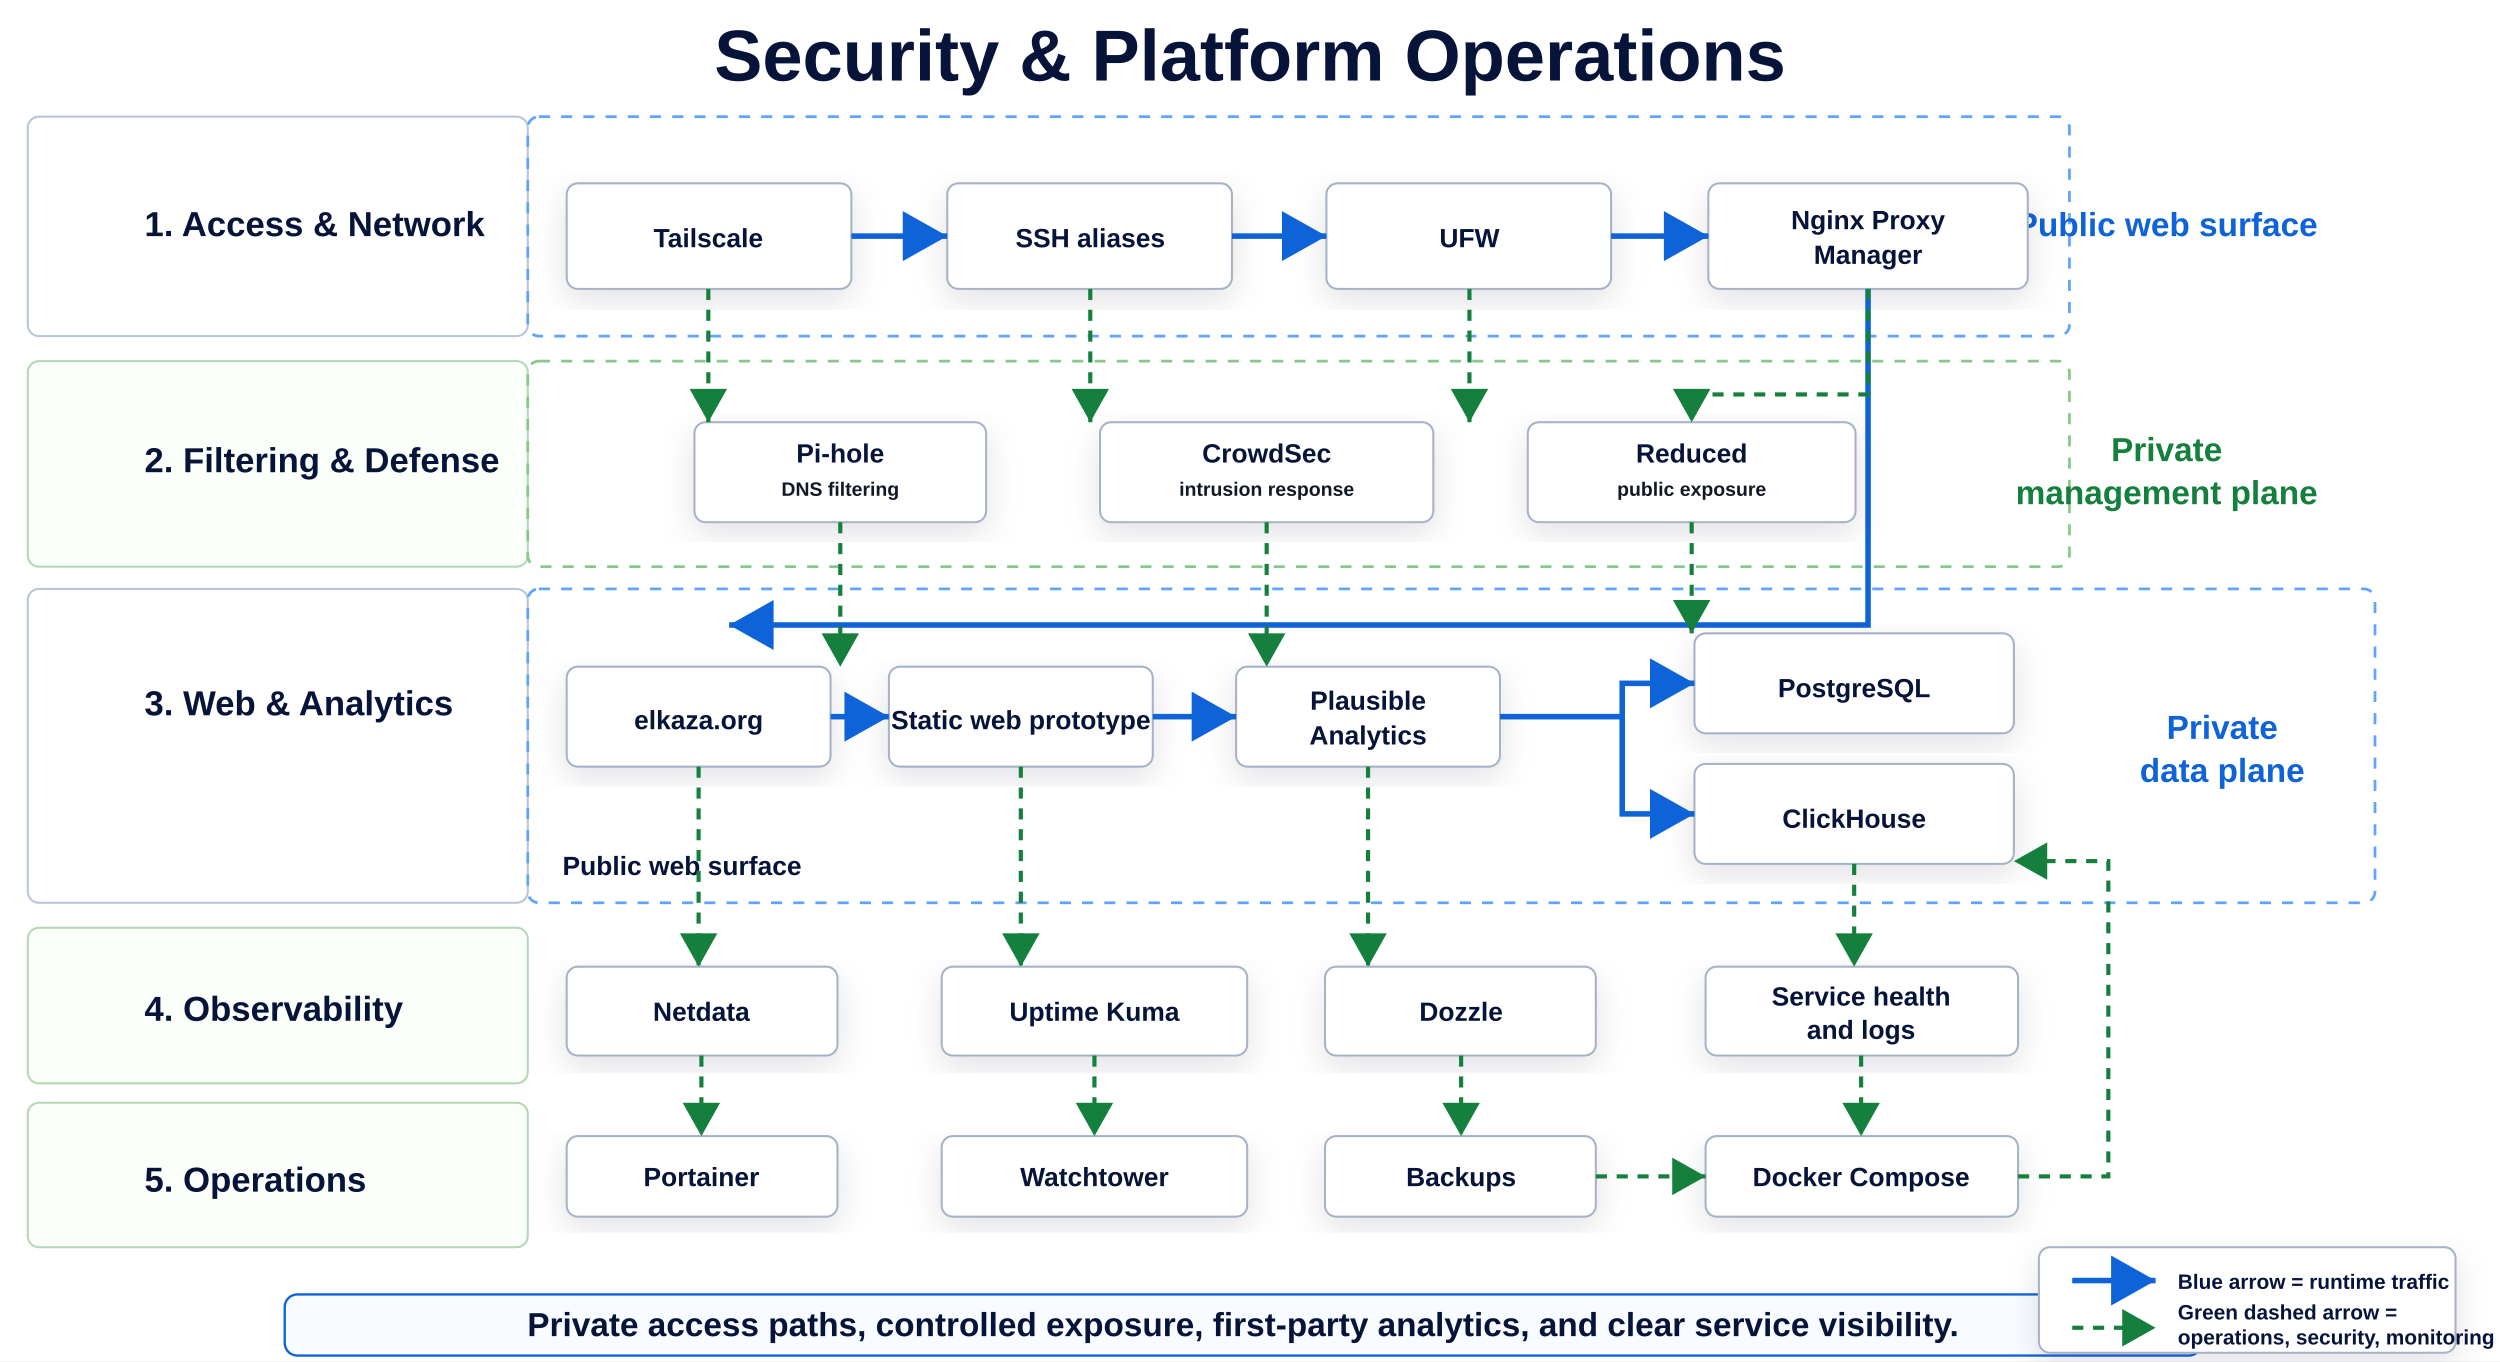
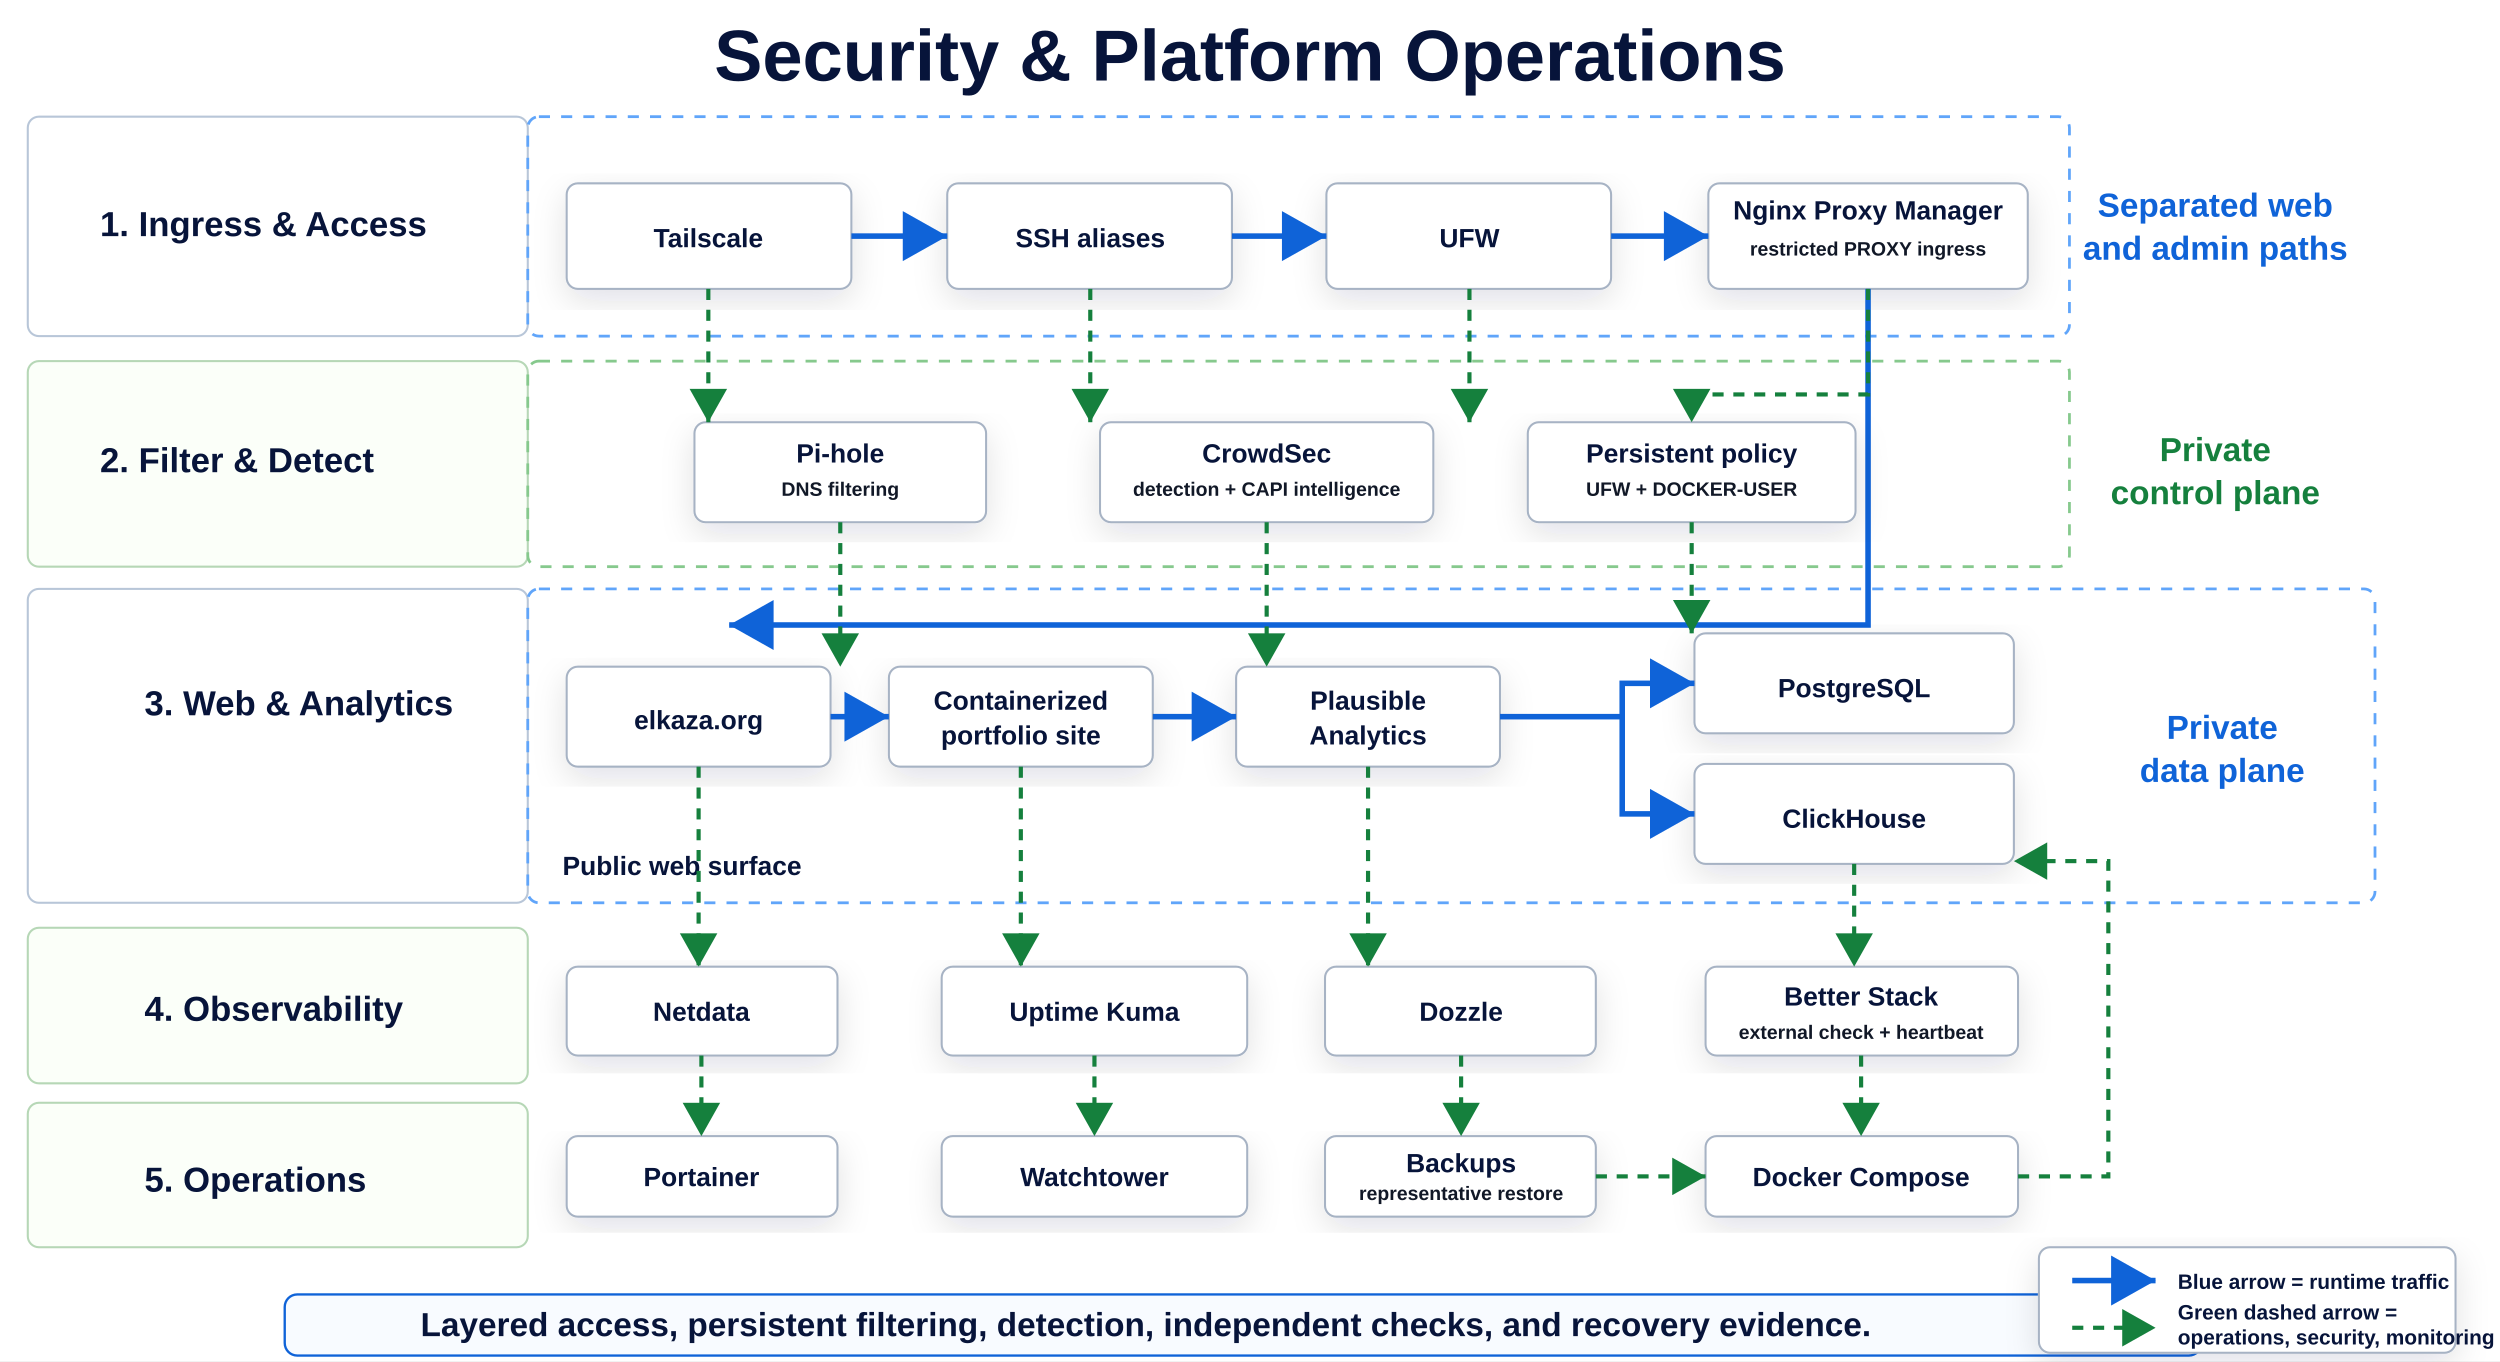
<svg xmlns="http://www.w3.org/2000/svg" viewBox="0 0 1800 980" role="img" aria-labelledby="title desc">
  <defs>
    <marker id="arrow-blue" markerWidth="11" markerHeight="11" refX="9" refY="5.5" orient="auto" markerUnits="strokeWidth">
      <path d="M1 1 L9 5.5 L1 10 Z" fill="#0f63d8" />
    </marker>
    <marker id="arrow-green" markerWidth="11" markerHeight="11" refX="9" refY="5.5" orient="auto" markerUnits="strokeWidth">
      <path d="M1 1 L9 5.5 L1 10 Z" fill="#15803d" />
    </marker>
    <filter id="shadow" x="-20%" y="-20%" width="140%" height="140%">
      <feDropShadow dx="0" dy="8" stdDeviation="12" flood-color="#0f172a" flood-opacity="0.12" />
    </filter>
    <style>
      .page{fill:#fff}.title{font:800 52px Arial,sans-serif;fill:#07143a}.row{fill:#fff;stroke:#b8c6d8;stroke-width:1.5}.rowGreen{fill:#fbfff9;stroke:#b6d7b6;stroke-width:1.5}.trust{fill:none;stroke:#60a5fa;stroke-width:2;stroke-dasharray:8 8}.trustGreen{fill:none;stroke:#86c98d;stroke-width:2;stroke-dasharray:8 8}.label{font:800 25px Arial,sans-serif;fill:#07143a}.card{fill:#fff;stroke:#a7b3c4;stroke-width:1.5;filter:url(#shadow)}.sub{font:800 19px Arial,sans-serif;fill:#07143a}.small{font:700 14px Arial,sans-serif;fill:#111827}.blue{fill:none;stroke:#0f63d8;stroke-width:4;marker-end:url(#arrow-blue)}.green{fill:none;stroke:#15803d;stroke-width:3;stroke-dasharray:8 7;marker-end:url(#arrow-green)}.legend{font:700 15px Arial,sans-serif;fill:#07143a}.boundary{font:800 24px Arial,sans-serif}.outcome{font:800 24px Arial,sans-serif;fill:#07143a}
    </style>
  </defs>
  <rect class="page" width="1800" height="980" />
  <text x="900" y="58" text-anchor="middle" class="title">Security &amp; Platform Operations</text>
  <rect x="20" y="84" width="360" height="158" rx="8" class="row" />
-   <text x="104" y="170" class="label">1. Access &amp; Network</text>
+   <text x="72" y="170" class="label">1. Ingress &amp; Access</text>
  <rect x="20" y="260" width="360" height="148" rx="8" class="rowGreen" />
-   <text x="104" y="340" class="label">2. Filtering &amp; Defense</text>
+   <text x="72" y="340" class="label">2. Filter &amp; Detect</text>
  <rect x="20" y="424" width="360" height="226" rx="8" class="row" />
  <text x="104" y="515" class="label">3. Web &amp; Analytics</text>
  <rect x="20" y="668" width="360" height="112" rx="8" class="rowGreen" />
  <text x="104" y="735" class="label">4. Observability</text>
  <rect x="20" y="794" width="360" height="104" rx="8" class="rowGreen" />
  <text x="104" y="858" class="label">5. Operations</text>
  <rect x="380" y="84" width="1110" height="158" rx="8" class="trust" />
-   <text x="1560" y="170" text-anchor="middle" class="boundary" fill="#0f63d8">Public web surface</text>
+   <text x="1595" y="156" text-anchor="middle" class="boundary" fill="#0f63d8">Separated web</text>
+   <text x="1595" y="187" text-anchor="middle" class="boundary" fill="#0f63d8">and admin paths</text>
  <rect x="380" y="260" width="1110" height="148" rx="8" class="trustGreen" />
-   <text x="1560" y="332" text-anchor="middle" class="boundary" fill="#15803d">Private</text>
-   <text x="1560" y="363" text-anchor="middle" class="boundary" fill="#15803d">management plane</text>
+   <text x="1595" y="332" text-anchor="middle" class="boundary" fill="#15803d">Private</text>
+   <text x="1595" y="363" text-anchor="middle" class="boundary" fill="#15803d">control plane</text>
  <rect x="380" y="424" width="1330" height="226" rx="8" class="trust" />
  <text x="1600" y="532" text-anchor="middle" class="boundary" fill="#0f63d8">Private</text>
  <text x="1600" y="563" text-anchor="middle" class="boundary" fill="#0f63d8">data plane</text>
  <rect x="408" y="132" width="205" height="76" rx="8" class="card" />
  <text x="510" y="178" text-anchor="middle" class="sub">Tailscale</text>
  <rect x="682" y="132" width="205" height="76" rx="8" class="card" />
  <text x="785" y="178" text-anchor="middle" class="sub">SSH aliases</text>
  <rect x="955" y="132" width="205" height="76" rx="8" class="card" />
  <text x="1058" y="178" text-anchor="middle" class="sub">UFW</text>
  <rect x="1230" y="132" width="230" height="76" rx="8" class="card" />
-   <text x="1345" y="165" text-anchor="middle" class="sub">Nginx Proxy</text>
-   <text x="1345" y="190" text-anchor="middle" class="sub">Manager</text>
+   <text x="1345" y="158" text-anchor="middle" class="sub">Nginx Proxy Manager</text>
+   <text x="1345" y="184" text-anchor="middle" class="small">restricted PROXY ingress</text>
  <path class="blue" d="M613 170 H682" />
  <path class="blue" d="M887 170 H955" />
  <path class="blue" d="M1160 170 H1230" />
  <path class="blue" d="M1345 208 V450 H525" />
  <rect x="500" y="304" width="210" height="72" rx="8" class="card" />
  <text x="605" y="333" text-anchor="middle" class="sub">Pi-hole</text>
  <text x="605" y="357" text-anchor="middle" class="small">DNS filtering</text>
  <rect x="792" y="304" width="240" height="72" rx="8" class="card" />
  <text x="912" y="333" text-anchor="middle" class="sub">CrowdSec</text>
-   <text x="912" y="357" text-anchor="middle" class="small">intrusion response</text>
+   <text x="912" y="357" text-anchor="middle" class="small">detection + CAPI intelligence</text>
  <rect x="1100" y="304" width="236" height="72" rx="8" class="card" />
-   <text x="1218" y="333" text-anchor="middle" class="sub">Reduced</text>
-   <text x="1218" y="357" text-anchor="middle" class="small">public exposure</text>
+   <text x="1218" y="333" text-anchor="middle" class="sub">Persistent policy</text>
+   <text x="1218" y="357" text-anchor="middle" class="small">UFW + DOCKER-USER</text>
  <path class="green" d="M510 208 V304" />
  <path class="green" d="M785 208 V304" />
  <path class="green" d="M1058 208 V304" />
  <path class="green" d="M1345 208 V284 H1218 V304" />
  <rect x="408" y="480" width="190" height="72" rx="8" class="card" />
  <text x="503" y="525" text-anchor="middle" class="sub">elkaza.org</text>
  <rect x="640" y="480" width="190" height="72" rx="8" class="card" />
-   <text x="735" y="525" text-anchor="middle" class="sub">Static web prototype</text>
+   <text x="735" y="511" text-anchor="middle" class="sub">Containerized</text>
+   <text x="735" y="536" text-anchor="middle" class="sub">portfolio site</text>
  <rect x="890" y="480" width="190" height="72" rx="8" class="card" />
  <text x="985" y="511" text-anchor="middle" class="sub">Plausible</text>
  <text x="985" y="536" text-anchor="middle" class="sub">Analytics</text>
  <rect x="1220" y="456" width="230" height="72" rx="8" class="card" />
  <text x="1335" y="502" text-anchor="middle" class="sub">PostgreSQL</text>
  <rect x="1220" y="550" width="230" height="72" rx="8" class="card" />
  <text x="1335" y="596" text-anchor="middle" class="sub">ClickHouse</text>
  <text x="405" y="630" class="sub" fill="#0f63d8">Public web surface</text>
  <path class="blue" d="M598 516 H640" />
  <path class="blue" d="M830 516 H890" />
  <path class="blue" d="M1080 516 H1168 V492 H1220" />
  <path class="blue" d="M1168 516 V586 H1220" />
  <path class="green" d="M605 376 V480" />
  <path class="green" d="M912 376 V480" />
  <path class="green" d="M1218 376 V456" />
  <rect x="408" y="696" width="195" height="64" rx="8" class="card" />
  <text x="505" y="735" text-anchor="middle" class="sub">Netdata</text>
  <rect x="678" y="696" width="220" height="64" rx="8" class="card" />
  <text x="788" y="735" text-anchor="middle" class="sub">Uptime Kuma</text>
  <rect x="954" y="696" width="195" height="64" rx="8" class="card" />
  <text x="1052" y="735" text-anchor="middle" class="sub">Dozzle</text>
  <rect x="1228" y="696" width="225" height="64" rx="8" class="card" />
-   <text x="1340" y="724" text-anchor="middle" class="sub">Service health</text>
-   <text x="1340" y="748" text-anchor="middle" class="sub">and logs</text>
+   <text x="1340" y="724" text-anchor="middle" class="sub">Better Stack</text>
+   <text x="1340" y="748" text-anchor="middle" class="small">external check + heartbeat</text>
  <rect x="408" y="818" width="195" height="58" rx="8" class="card" />
  <text x="505" y="854" text-anchor="middle" class="sub">Portainer</text>
  <rect x="678" y="818" width="220" height="58" rx="8" class="card" />
  <text x="788" y="854" text-anchor="middle" class="sub">Watchtower</text>
  <rect x="954" y="818" width="195" height="58" rx="8" class="card" />
-   <text x="1052" y="854" text-anchor="middle" class="sub">Backups</text>
+   <text x="1052" y="844" text-anchor="middle" class="sub">Backups</text>
+   <text x="1052" y="864" text-anchor="middle" class="small">representative restore</text>
  <rect x="1228" y="818" width="225" height="58" rx="8" class="card" />
  <text x="1340" y="854" text-anchor="middle" class="sub">Docker Compose</text>
  <path class="green" d="M503 552 V696" />
  <path class="green" d="M735 552 V696" />
  <path class="green" d="M985 552 V696" />
  <path class="green" d="M1335 622 V696" />
  <path class="green" d="M505 760 V818" />
  <path class="green" d="M788 760 V818" />
  <path class="green" d="M1052 760 V818" />
  <path class="green" d="M1340 760 V818" />
  <path class="green" d="M1149 847 H1228" />
  <path class="green" d="M1453 847 H1518 V620 H1450" />
  <rect x="205" y="932" width="1380" height="44" rx="9" fill="#f8fbff" stroke="#0f63d8" stroke-width="1.7" />
-   <text x="895" y="962" text-anchor="middle" class="outcome">Private access paths, controlled exposure, first-party analytics, and clear service visibility.</text>
+   <text x="825" y="962" text-anchor="middle" class="outcome">Layered access, persistent filtering, detection, independent checks, and recovery evidence.</text>
  <rect x="1468" y="898" width="300" height="76" rx="8" class="card" />
  <path class="blue" d="M1492 922 H1552" />
  <text x="1568" y="928" class="legend">Blue arrow = runtime traffic</text>
  <path class="green" d="M1492 956 H1552" />
  <text x="1568" y="950" class="legend">Green dashed arrow =</text>
  <text x="1568" y="968" class="legend">operations, security, monitoring</text>
</svg>
